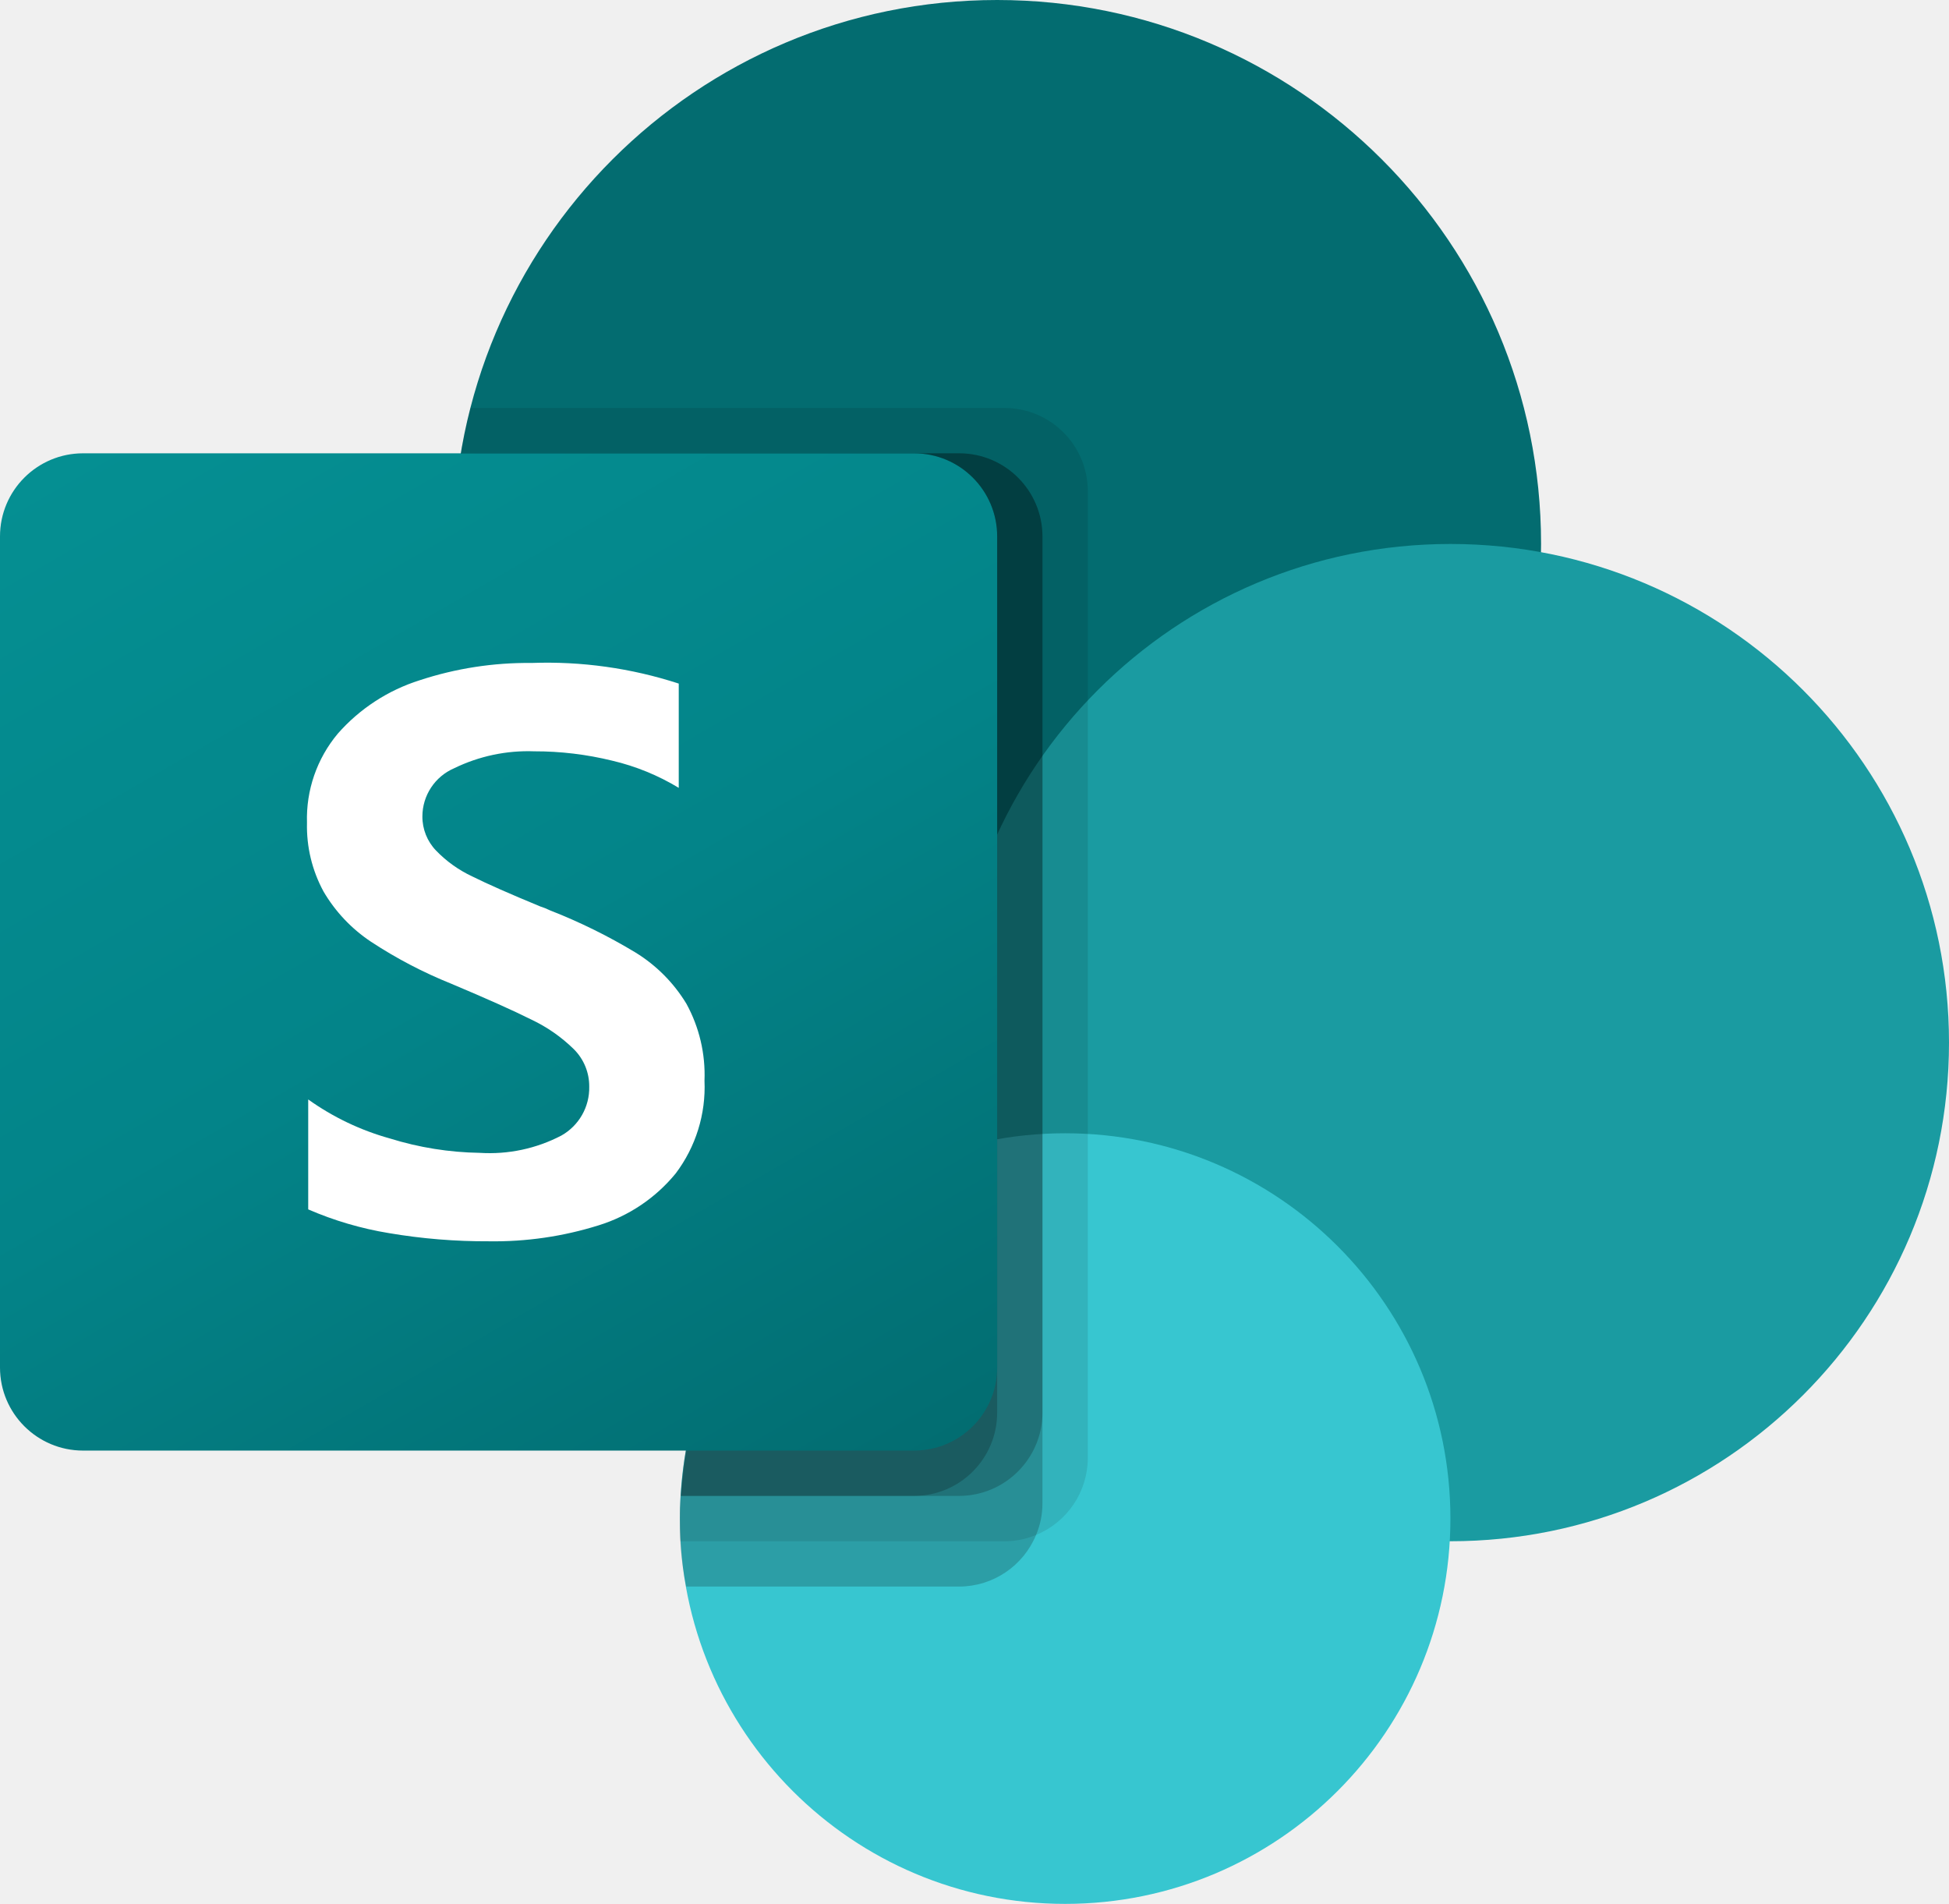
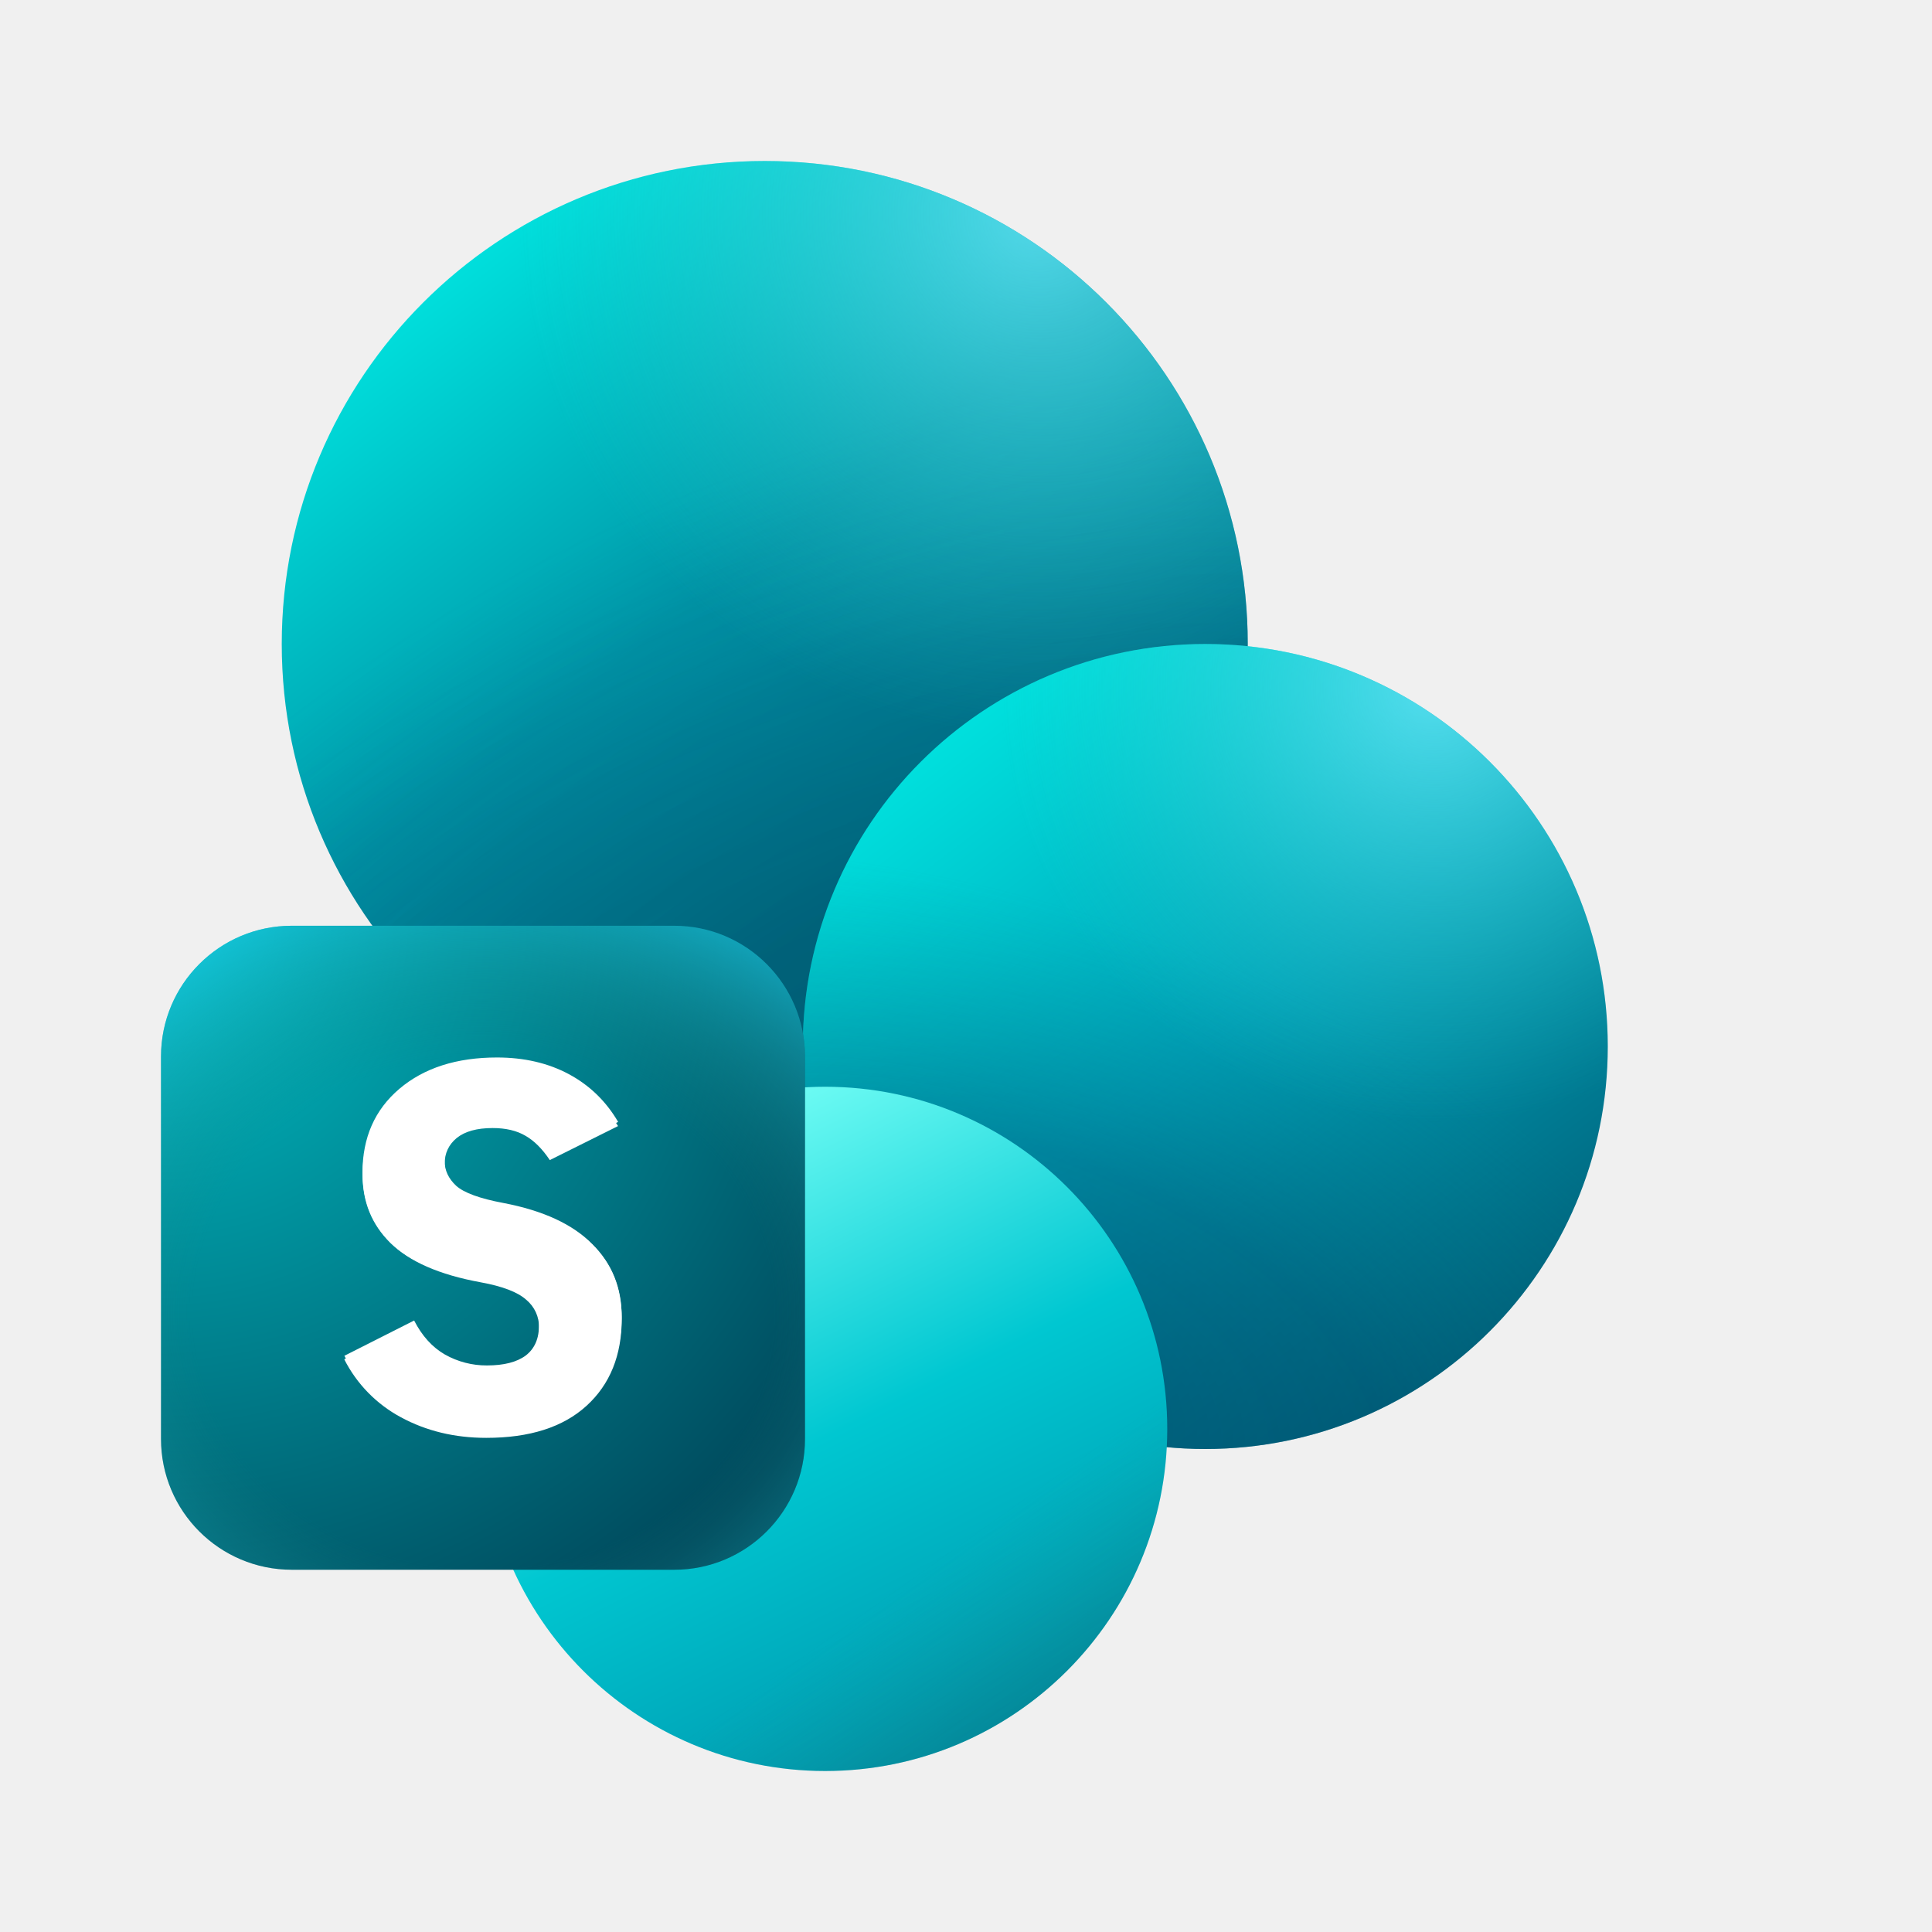
- <svg xmlns="http://www.w3.org/2000/svg" id="icon-sharepoint" xml:space="preserve" viewBox="0 0 1992.333 1946">
-   <circle cx="1019.333" cy="556" r="556" fill="#036C70" />
-   <circle cx="1482.667" cy="1065.667" r="509.667" fill="#1A9BA1" />
-   <circle cx="1088.833" cy="1552.167" r="393.833" fill="#37C6D0" />
-   <path d="M1112 501.79v988.753c-.23 34.357-21.05 65.222-52.82 78.303a82.12 82.12 0 0 1-31.97 6.487H695.463c-.463-7.877-.463-15.29-.463-23.167-.154-7.734.155-15.47.927-23.167 8.48-148.106 99.721-278.782 235.837-337.77v-86.18c-302.932-48.005-509.592-332.495-461.587-635.427.333-2.098.677-4.195 1.034-6.289a391.8 391.8 0 0 1 9.73-46.333h546.27c46.753.178 84.611 38.036 84.789 84.79z" opacity=".1" />
-   <path d="M980.877 463.333H471.21c-51.486 302.386 151.908 589.256 454.293 640.742a555.466 555.466 0 0 0 27.573 3.986c-143.633 68.11-248.3 261.552-257.196 420.938a193.737 193.737 0 0 0-.927 23.167c0 7.877 0 15.29.463 23.167a309.212 309.212 0 0 0 6.023 46.333h279.39c34.357-.23 65.222-21.05 78.303-52.82a82.098 82.098 0 0 0 6.487-31.97V548.123c-.176-46.736-38.006-84.586-84.742-84.79z" opacity=".2" />
-   <path d="M980.877 463.333H471.21c-51.475 302.414 151.95 589.297 454.364 640.773a556.017 556.017 0 0 0 18.607 2.844c-139 73.021-239.543 266-248.254 422.05h284.95c46.681-.353 84.437-38.109 84.79-84.79V548.123c-.178-46.754-38.036-84.612-84.79-84.79z" opacity=".2" />
-   <path d="M934.543 463.333H471.21c-48.606 285.482 130.279 560.404 410.977 631.616A765.521 765.521 0 0 0 695.927 1529h238.617c46.754-.178 84.612-38.036 84.79-84.79V548.123c-.026-46.817-37.973-84.764-84.791-84.79z" opacity=".2" />
-   <linearGradient id="a" x1="177.079" x2="842.255" y1="1551.028" y2="398.972" gradientTransform="matrix(1 0 0 -1 0 1948)" gradientUnits="userSpaceOnUse">
-     <stop offset="0" style="stop-color:#058f92" />
-     <stop offset=".5" style="stop-color:#038489" />
-     <stop offset="1" style="stop-color:#026d71" />
-   </linearGradient>
-   <path fill="url(#a)" d="M84.929 463.333h849.475c46.905 0 84.929 38.024 84.929 84.929v849.475c0 46.905-38.024 84.929-84.929 84.929H84.929c-46.905 0-84.929-38.024-84.929-84.929V548.262c0-46.905 38.024-84.929 84.929-84.929z" />
-   <path fill="#FFF" d="M379.331 962.621a156.785 156.785 0 0 1-48.604-51.384 139.837 139.837 0 0 1-16.912-70.288 135.25 135.25 0 0 1 31.46-91.045 185.847 185.847 0 0 1 83.678-54.581 353.459 353.459 0 0 1 114.304-17.699 435.148 435.148 0 0 1 150.583 21.082v106.567a235.031 235.031 0 0 0-68.11-27.8 331.709 331.709 0 0 0-79.647-9.545 172.314 172.314 0 0 0-81.871 17.329 53.7 53.7 0 0 0-32.433 49.206 49.853 49.853 0 0 0 13.9 34.843 124.638 124.638 0 0 0 37.067 26.503c15.444 7.691 38.611 17.916 69.5 30.673a70.322 70.322 0 0 1 9.915 3.985 571.842 571.842 0 0 1 87.663 43.229 156.935 156.935 0 0 1 51.801 52.171 151.223 151.223 0 0 1 18.533 78.767 146.506 146.506 0 0 1-29.468 94.798 164.803 164.803 0 0 1-78.767 53.005 357.22 357.22 0 0 1-112.312 16.309 594.113 594.113 0 0 1-101.933-8.34 349.057 349.057 0 0 1-82.612-24.279v-112.358a266.237 266.237 0 0 0 83.4 39.847 326.268 326.268 0 0 0 92.018 14.734 158.463 158.463 0 0 0 83.4-17.699 55.971 55.971 0 0 0 28.449-49.994 53.284 53.284 0 0 0-15.753-38.271 158.715 158.715 0 0 0-43.414-30.256c-18.533-9.267-45.824-21.483-81.871-36.65a465.328 465.328 0 0 1-81.964-42.859z" />
+ <svg xmlns="http://www.w3.org/2000/svg" id="icon-sharepoint" fill="none" viewBox="0 0 48 48">
+   <path fill="url(#a)" d="M19 28c6.627 0 12-5.373 12-12S25.627 4 19 4 7 9.373 7 16s5.373 12 12 12" />
+   <path fill="url(#b)" fill-opacity=".2" d="M19 28c6.627 0 12-5.373 12-12S25.627 4 19 4 7 9.373 7 16s5.373 12 12 12" />
+   <path fill="url(#c)" fill-opacity=".31" d="M19 28c6.627 0 12-5.373 12-12S25.627 4 19 4 7 9.373 7 16s5.373 12 12 12" />
+   <path fill="url(#d)" fill-opacity=".7" d="M19 28c6.627 0 12-5.373 12-12S25.627 4 19 4 7 9.373 7 16s5.373 12 12 12" />
+   <path fill="url(#e)" d="M29.945 36c5.523 0 10-4.477 10-10s-4.477-10-10-10-10 4.477-10 10 4.477 10 10 10" />
+   <path fill="url(#f)" fill-opacity=".5" d="M29.945 36c5.523 0 10-4.477 10-10s-4.477-10-10-10-10 4.477-10 10 4.477 10 10 10" />
+   <path fill="url(#g)" fill-opacity=".7" d="M29.945 36c5.523 0 10-4.477 10-10s-4.477-10-10-10-10 4.477-10 10 4.477 10 10 10" />
+   <path fill="url(#h)" d="M20.5 44a8.5 8.5 0 1 0 0-17 8.5 8.5 0 0 0 0 17" />
+   <path fill="url(#i)" fill-opacity=".32" d="M20.5 44a8.5 8.5 0 1 0 0-17 8.5 8.5 0 0 0 0 17" />
+   <path fill="url(#j)" d="M16.75 23h-9.5A3.25 3.25 0 0 0 4 26.25v9.5A3.25 3.25 0 0 0 7.25 39h9.5A3.25 3.25 0 0 0 20 35.75v-9.5A3.25 3.25 0 0 0 16.75 23" />
+   <path fill="url(#k)" fill-opacity=".6" d="M16.75 23h-9.5A3.25 3.25 0 0 0 4 26.25v9.5A3.25 3.25 0 0 0 7.25 39h9.5A3.25 3.25 0 0 0 20 35.75v-9.5A3.25 3.25 0 0 0 16.75 23" />
+   <path fill="#fff" d="m8.556 33.684 1.733-.876q.293.573.765.845a2.1 2.1 0 0 0 1.045.271q.63 0 .962-.246.332-.254.332-.76a.84.84 0 0 0-.319-.666q-.318-.277-1.128-.42-1.542-.27-2.243-.95-.695-.678-.695-1.69 0-1.258.918-2.01.918-.753 2.422-.753 1.013 0 1.784.4.771.401 1.223 1.148l-1.695.845q-.28-.419-.605-.604-.326-.192-.816-.192-.585 0-.892.247-.3.248-.3.642 0 .339.287.598.294.254 1.173.414 1.478.27 2.205.987.733.71.733 1.795 0 1.32-.873 2.091t-2.492.771q-1.173 0-2.116-.493a3.3 3.3 0 0 1-1.408-1.394" />
+   <path fill="#fff" d="m8.553 33.772 1.735-.905q.293.593.765.873.478.28 1.046.28.63 0 .963-.254.33-.262.331-.785a.88.88 0 0 0-.319-.689q-.318-.285-1.128-.433-1.544-.281-2.245-.982-.695-.702-.695-1.747 0-1.301.918-2.08.919-.777 2.424-.777 1.012 0 1.785.414.773.415 1.224 1.186l-1.696.874q-.28-.434-.606-.625-.325-.198-.816-.198-.587 0-.893.255a.83.83 0 0 0-.3.664q0 .35.288.618.293.262 1.173.427 1.48.282 2.206 1.02.734.734.734 1.856 0 1.364-.874 2.162t-2.493.797q-1.174 0-2.117-.51a3.36 3.36 0 0 1-1.41-1.441" />
+   <defs>
+     <radialGradient id="b" cx="0" cy="0" r="1" gradientTransform="rotate(247.552 21.81 8.078)scale(18.4261 33.1291)" gradientUnits="userSpaceOnUse">
+       <stop offset=".286" stop-color="#003b5d" />
+       <stop offset=".612" stop-color="#004a6c" stop-opacity=".688" />
+       <stop offset=".968" stop-color="#006f94" stop-opacity="0" />
+     </radialGradient>
+     <radialGradient id="c" cx="0" cy="0" r="1" gradientTransform="rotate(247.937 20.314 5.233)scale(15.5519 27.9272)" gradientUnits="userSpaceOnUse">
+       <stop offset=".26" stop-color="#002a42" />
+       <stop offset=".612" stop-color="#004261" stop-opacity=".688" />
+       <stop offset=".968" stop-color="#006f94" stop-opacity="0" />
+     </radialGradient>
+     <radialGradient id="d" cx="0" cy="0" r="1" gradientTransform="rotate(124.447 11.536 9.443)scale(13.0107)" gradientUnits="userSpaceOnUse">
+       <stop offset="0" stop-color="#78edff" />
+       <stop offset="1" stop-color="#2ccfca" stop-opacity="0" />
+     </radialGradient>
+     <radialGradient id="f" cx="0" cy="0" r="1" gradientTransform="rotate(-70.801 36.263 .13)scale(12.3537 22.2587)" gradientUnits="userSpaceOnUse">
+       <stop offset="0" stop-color="#003b5d" />
+       <stop offset=".492" stop-color="#004c6c" stop-opacity=".72" />
+       <stop offset=".968" stop-color="#007a86" stop-opacity="0" />
+     </radialGradient>
+     <radialGradient id="g" cx="0" cy="0" r="1" gradientTransform="rotate(124.447 13.334 17.919)scale(10.8423)" gradientUnits="userSpaceOnUse">
+       <stop offset="0" stop-color="#78edff" />
+       <stop offset="1" stop-color="#2ccfca" stop-opacity="0" />
+     </radialGradient>
+     <radialGradient id="j" cx="0" cy="0" r="1" gradientTransform="rotate(45 -25.763 16.328)scale(22.6274)" gradientUnits="userSpaceOnUse">
+       <stop offset=".063" stop-color="#00b6bd" />
+       <stop offset=".89" stop-color="#00495c" />
+     </radialGradient>
+     <radialGradient id="k" cx="0" cy="0" r="1" gradientTransform="matrix(0 11.2 -12.75 0 12 32.6)" gradientUnits="userSpaceOnUse">
+       <stop offset=".567" stop-color="#1e8581" stop-opacity="0" />
+       <stop offset=".974" stop-color="#1ecbe6" />
+     </radialGradient>
+     <linearGradient id="a" x1="10" x2="26" y1="7" y2="28" gradientUnits="userSpaceOnUse">
+       <stop offset="0" stop-color="#00e3df" />
+       <stop offset=".41" stop-color="#0097a8" />
+       <stop offset="1" stop-color="#007791" />
+     </linearGradient>
+     <linearGradient id="e" x1="22.445" x2="35.779" y1="18.5" y2="36" gradientUnits="userSpaceOnUse">
+       <stop offset="0" stop-color="#00e3df" />
+       <stop offset=".476" stop-color="#00a2b8" />
+       <stop offset=".945" stop-color="#00637c" />
+     </linearGradient>
+     <linearGradient id="h" x1="14.55" x2="23.05" y1="27.85" y2="44.85" gradientUnits="userSpaceOnUse">
+       <stop offset=".053" stop-color="#75fff6" />
+       <stop offset=".511" stop-color="#00c7d1" />
+       <stop offset=".96" stop-color="#0096ad" />
+     </linearGradient>
+     <linearGradient id="i" x1="28.961" x2="24.419" y1="44.001" y2="37.626" gradientUnits="userSpaceOnUse">
+       <stop offset=".26" stop-color="#0e5a5d" />
+       <stop offset=".536" stop-color="#126c6b" stop-opacity=".688" />
+       <stop offset=".968" stop-color="#1c948a" stop-opacity="0" />
+     </linearGradient>
+   </defs>
</svg>
